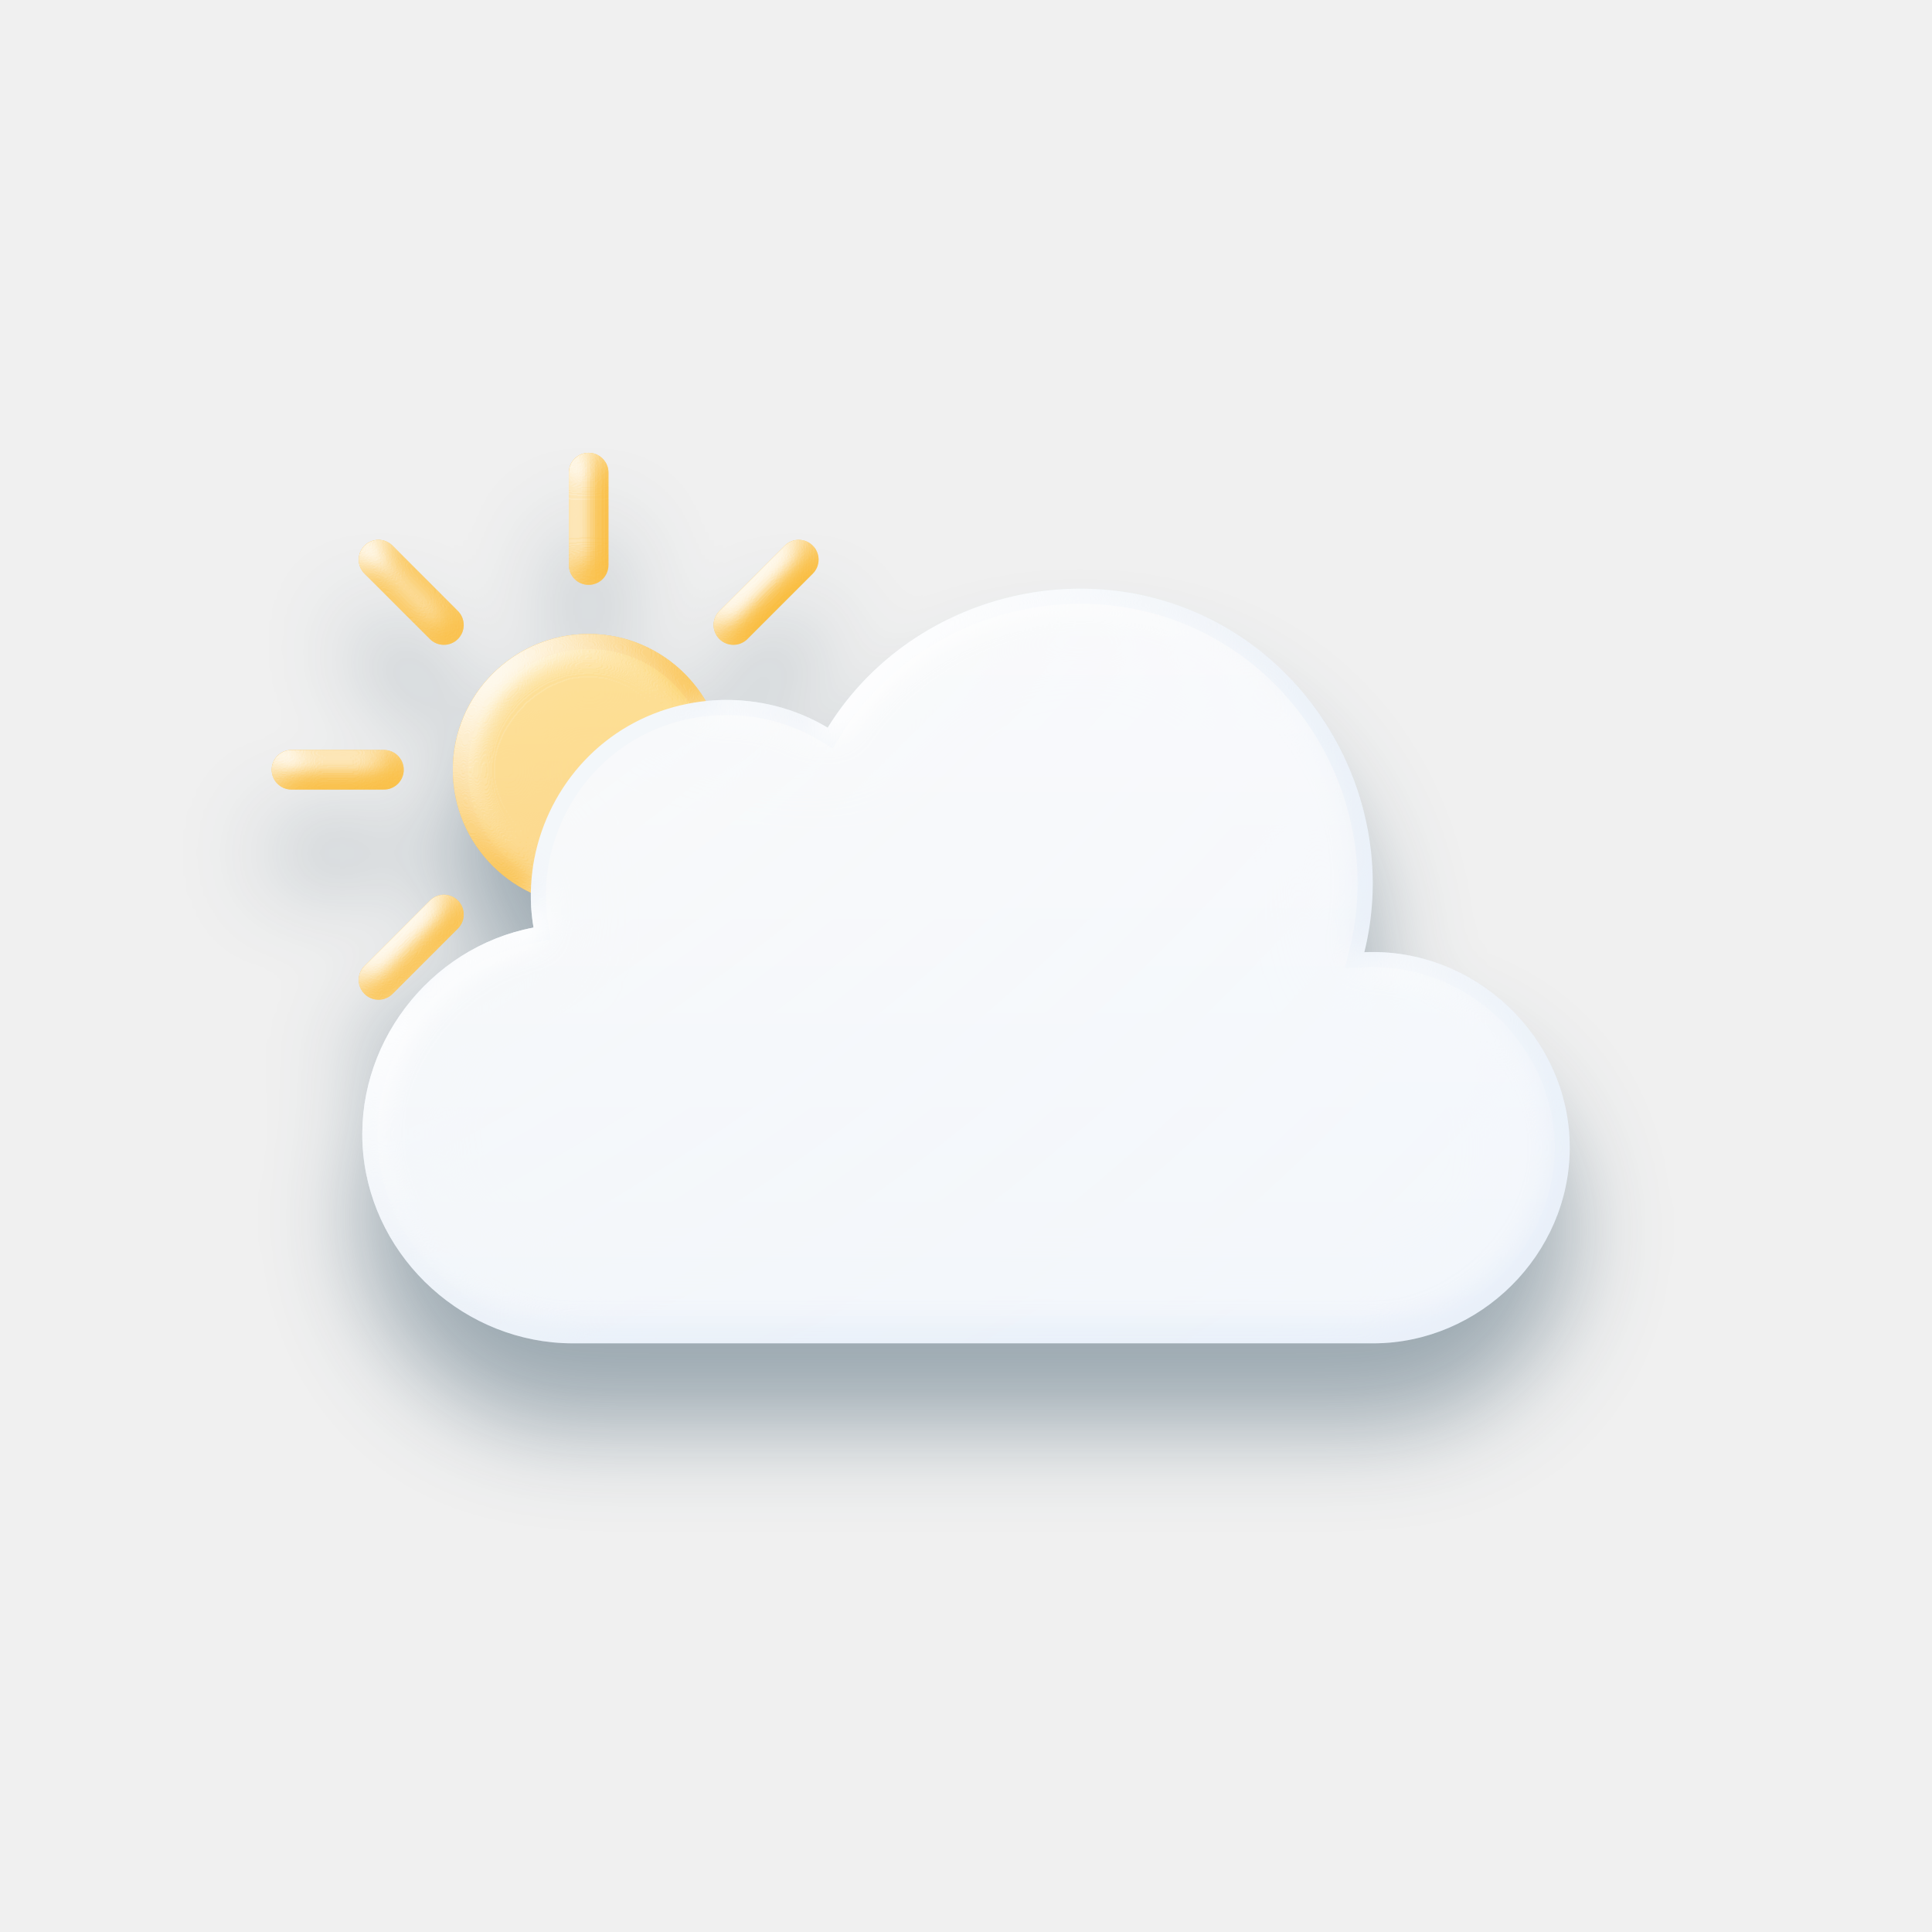
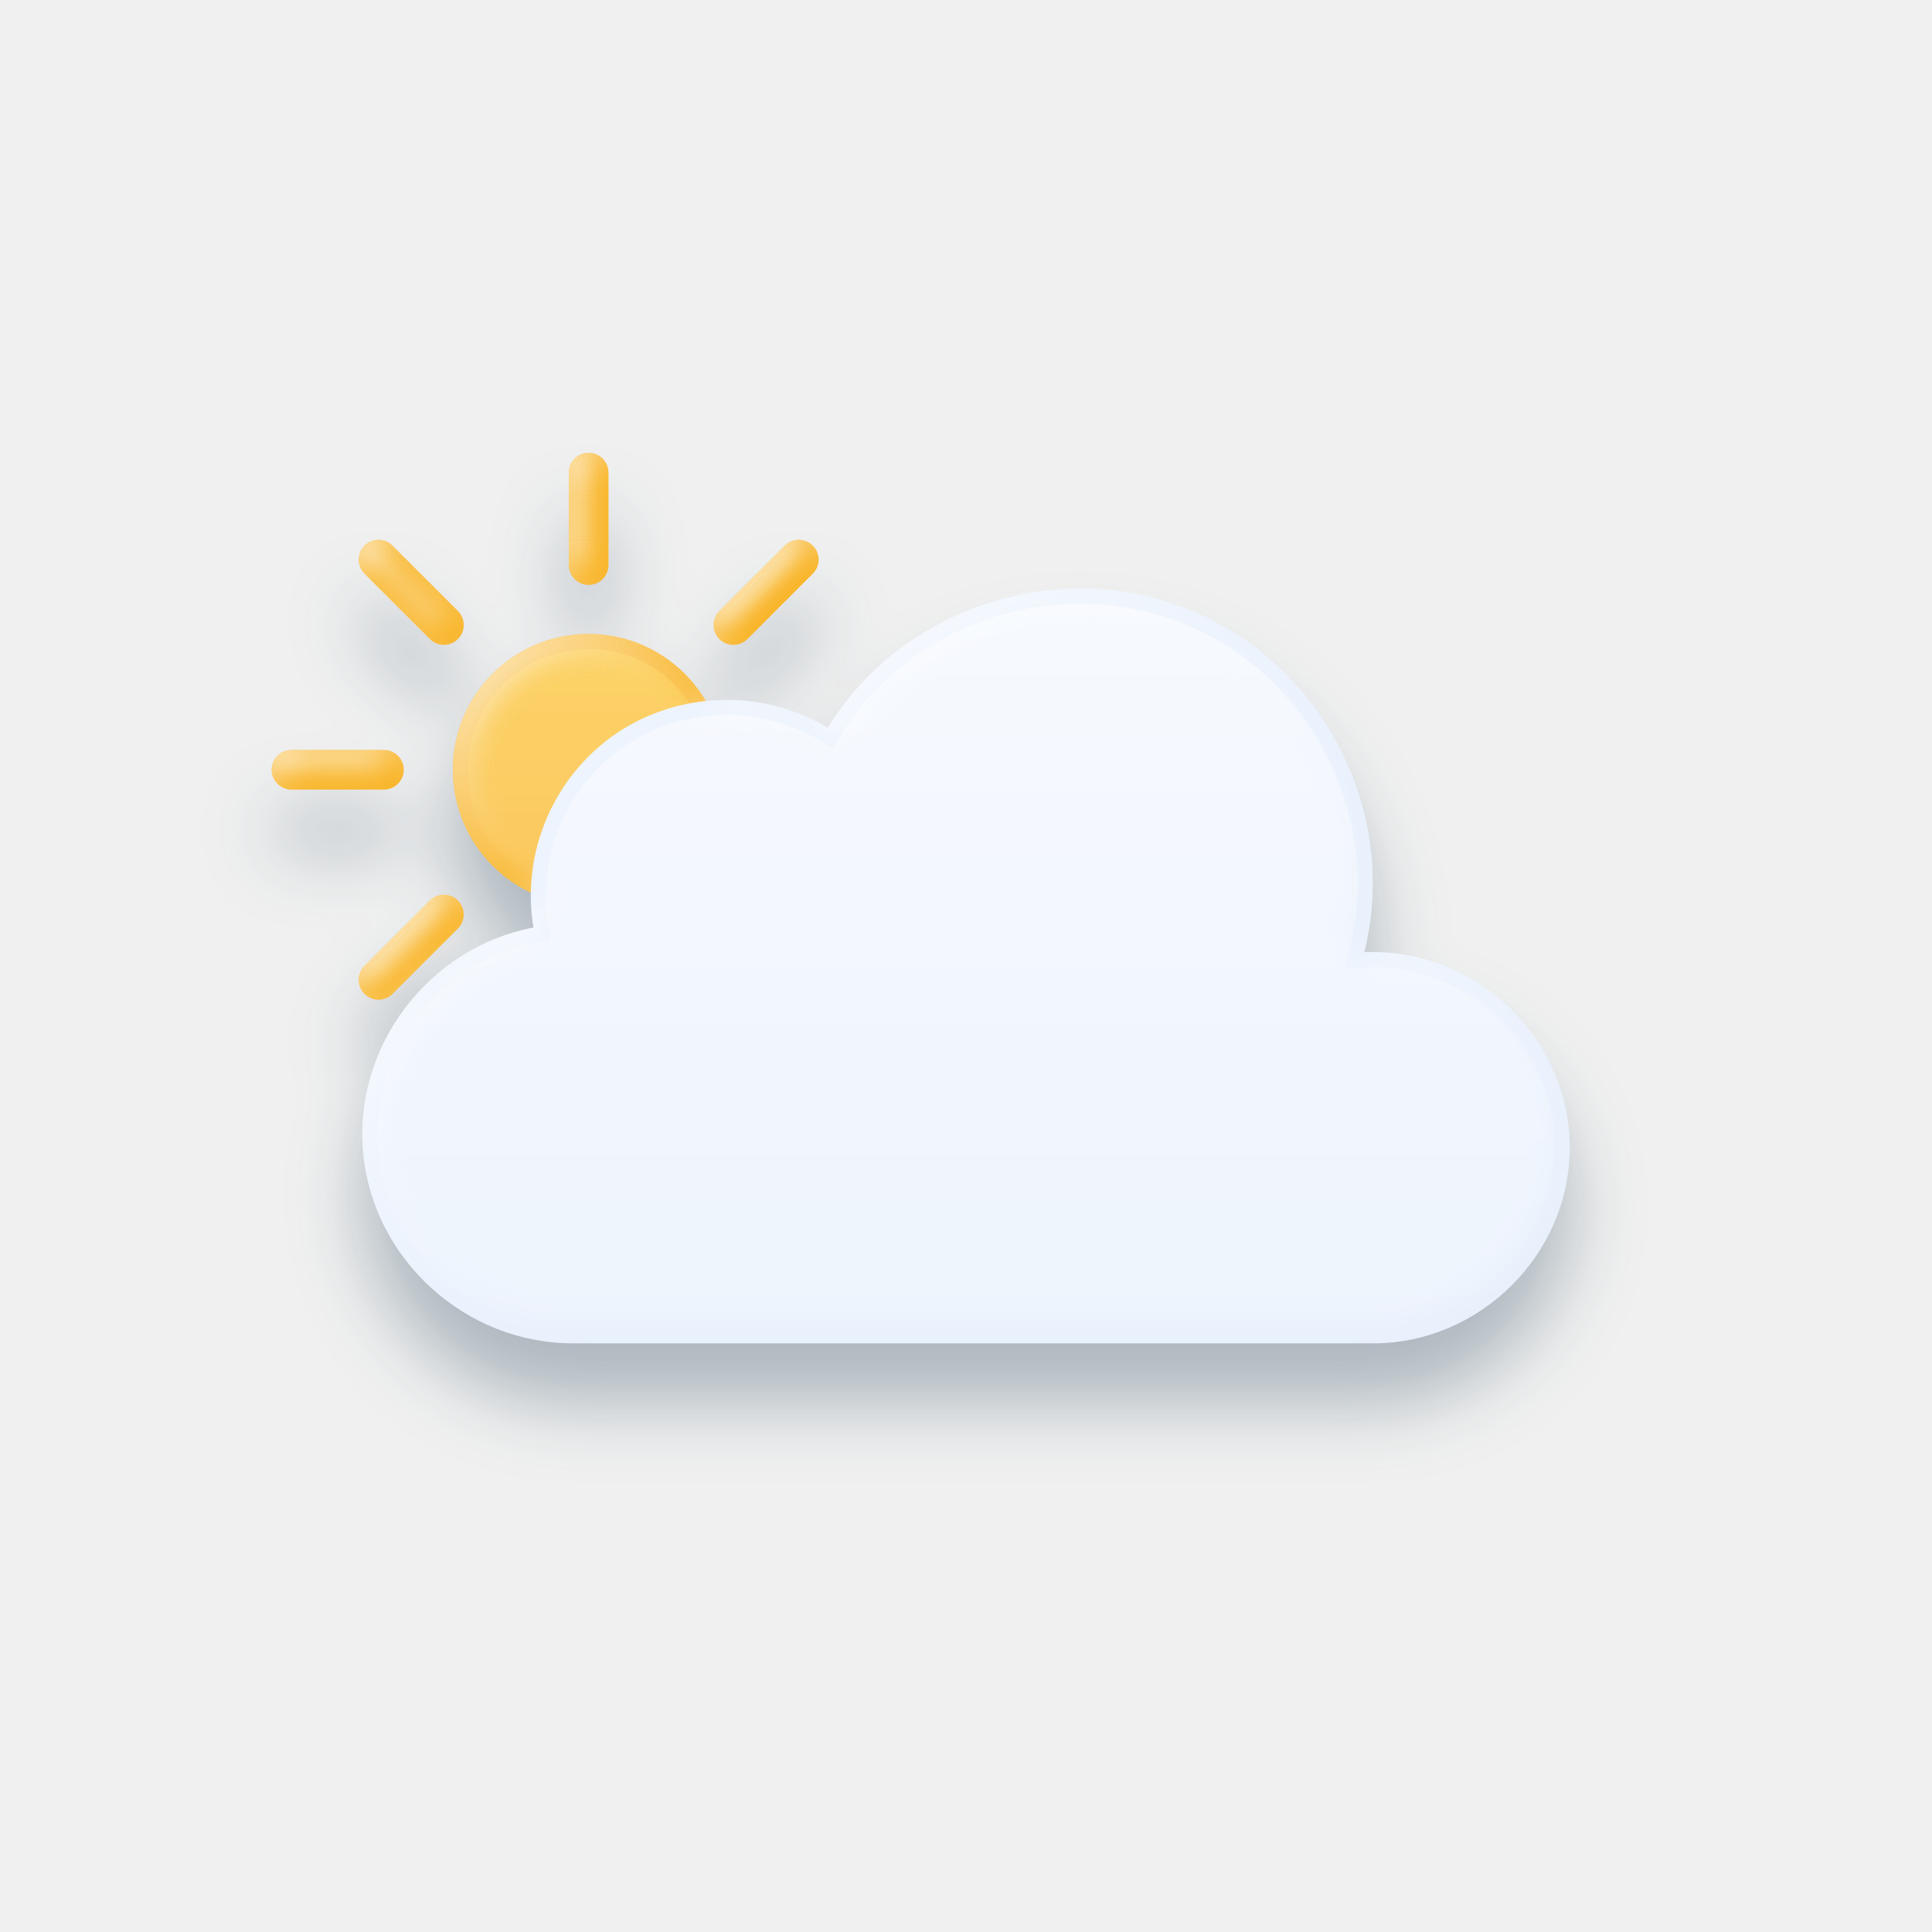
<svg xmlns="http://www.w3.org/2000/svg" viewBox="0 0 128 128" fill="none">
  <defs>
-     <filter id="soft3d2" x="-40%" y="-40%" width="180%" height="200%" color-interpolation-filters="sRGB">
-       <feGaussianBlur in="SourceAlpha" stdDeviation="3.2" result="blur" />
-       <feOffset in="blur" dx="0" dy="5.5" result="off" />
-       <feFlood flood-color="#17384d" flood-opacity=".38" result="shadowColor" />
+     <filter id="soft3d2" x="-35%" y="-35%" width="170%" height="185%" color-interpolation-filters="sRGB">
+       <feGaussianBlur in="SourceAlpha" stdDeviation="2.4" result="blur" />
+       <feOffset in="blur" dx="0" dy="4" result="off" />
+       <feFlood flood-color="#17384d" flood-opacity=".30" result="shadowColor" />
      <feComposite in="shadowColor" in2="off" operator="in" result="shadow" />
-       <feGaussianBlur in="SourceAlpha" stdDeviation="1.15" result="edgeBlur" />
-       <feSpecularLighting in="edgeBlur" surfaceScale="6.5" specularConstant=".9" specularExponent="24" lighting-color="#ffffff" result="spec">
-         <feDistantLight azimuth="225" elevation="62" />
+       <feGaussianBlur in="SourceAlpha" stdDeviation="1.1" result="surface" />
+       <feSpecularLighting in="surface" surfaceScale="5" specularConstant=".62" specularExponent="20" lighting-color="#ffffff" result="spec">
+         <feDistantLight azimuth="225" elevation="60" />
      </feSpecularLighting>
      <feComposite in="spec" in2="SourceAlpha" operator="in" result="specClip" />
-       <feSpecularLighting in="blur" surfaceScale="4.2" specularConstant=".42" specularExponent="8" lighting-color="#fff4dc" result="softLight">
-         <fePointLight x="-40" y="-55" z="95" />
-       </feSpecularLighting>
-       <feComposite in="softLight" in2="SourceAlpha" operator="in" result="softClip" />
      <feMerge>
        <feMergeNode in="shadow" />
        <feMergeNode in="SourceGraphic" />
-         <feMergeNode in="softClip" />
        <feMergeNode in="specClip" />
      </feMerge>
    </filter>
  </defs>
  <g filter="url(#soft3d2)">
    <g id="partly-cloudy-day" clip-path="url(#clip0_1858_8241)">
      <g id="Sky">
        <g id="Sun">
          <circle id="Core" cx="39" cy="51" r="8.5" fill="url(#paint0_linear_1858_8241)" stroke="#F8AF18" />
          <g id="Rays">
            <path d="M37.688 31.312C37.688 30.588 38.275 30 39 30C39.725 30 40.312 30.588 40.312 31.312V37.438C40.312 38.162 39.725 38.75 39 38.75C38.275 38.75 37.688 38.162 37.688 37.438V31.312Z" fill="#F8AF18" />
            <path d="M51.993 36.151C52.506 35.638 53.337 35.638 53.849 36.151C54.362 36.663 54.362 37.494 53.849 38.007L49.518 42.338C49.006 42.85 48.175 42.85 47.662 42.338C47.15 41.825 47.15 40.994 47.662 40.482L51.993 36.151Z" fill="#F8AF18" />
            <path d="M58.688 49.688C59.412 49.688 60 50.275 60 51C60 51.725 59.412 52.312 58.688 52.312H52.562C51.838 52.312 51.25 51.725 51.25 51C51.25 50.275 51.838 49.688 52.562 49.688H58.688Z" fill="#F8AF18" />
            <path d="M53.849 63.993C54.362 64.506 54.362 65.337 53.849 65.849C53.337 66.362 52.506 66.362 51.993 65.849L47.662 61.518C47.15 61.006 47.15 60.175 47.662 59.662C48.175 59.15 49.006 59.15 49.518 59.662L53.849 63.993Z" fill="#F8AF18" />
            <path d="M37.688 64.562C37.688 63.838 38.275 63.25 39 63.25C39.725 63.25 40.312 63.838 40.312 64.562V70.688C40.312 71.412 39.725 72 39 72C38.275 72 37.688 71.412 37.688 70.688V64.562Z" fill="#F8AF18" />
            <path d="M28.482 59.662C28.994 59.15 29.825 59.15 30.338 59.662C30.851 60.175 30.851 61.006 30.338 61.518L26.007 65.849C25.494 66.362 24.663 66.362 24.151 65.849C23.638 65.337 23.638 64.506 24.151 63.993L28.482 59.662Z" fill="#F8AF18" />
            <path d="M25.438 49.688C26.162 49.688 26.75 50.275 26.75 51C26.75 51.725 26.162 52.312 25.438 52.312H19.312C18.588 52.312 18 51.725 18 51C18 50.275 18.588 49.688 19.312 49.688H25.438Z" fill="#F8AF18" />
            <path d="M30.338 40.482C30.851 40.994 30.851 41.825 30.338 42.338C29.825 42.85 28.994 42.85 28.482 42.338L24.151 38.007C23.638 37.494 23.638 36.663 24.151 36.151C24.663 35.638 25.494 35.638 26.007 36.151L30.338 40.482Z" fill="#F8AF18" />
          </g>
        </g>
        <g id="Clouds">
          <g id="Cloud">
            <path id="Cloud_2" d="M55.262 48.475C60.123 40.611 70.297 37.38 78.815 40.943C87.321 44.502 92.138 54.003 89.903 62.965L89.742 63.614L90.411 63.585C97.42 63.279 103.5 68.992 103.5 76.028C103.5 82.84 97.772 88.5 90.977 88.5H37.954C31.128 88.502 25.203 83.171 24.559 76.36C23.916 69.552 28.737 63.212 35.443 61.945L35.926 61.853L35.842 61.369C35.026 56.624 37.126 51.717 41.105 49.013C45.095 46.301 50.446 46.154 54.58 48.64L55.003 48.895L55.262 48.475Z" fill="url(#paint1_linear_1858_8241)" stroke="#E6EFFC" stroke-miterlimit="10" />
          </g>
        </g>
      </g>
    </g>
    <defs>
      <linearGradient id="paint0_linear_1858_8241" x1="39" y1="42" x2="39" y2="60" gradientUnits="userSpaceOnUse">
        <stop stop-color="#FBBF24" />
        <stop offset="1" stop-color="#F8AF18" />
      </linearGradient>
      <linearGradient id="paint1_linear_1858_8241" x1="64.001" y1="39" x2="64.001" y2="89" gradientUnits="userSpaceOnUse">
        <stop stop-color="#F3F7FE" />
        <stop offset="1" stop-color="#E6EFFC" />
      </linearGradient>
      <clipPath id="clip0_1858_8241">
        <rect width="128" height="128" fill="white" />
      </clipPath>
    </defs>
  </g>
</svg>
